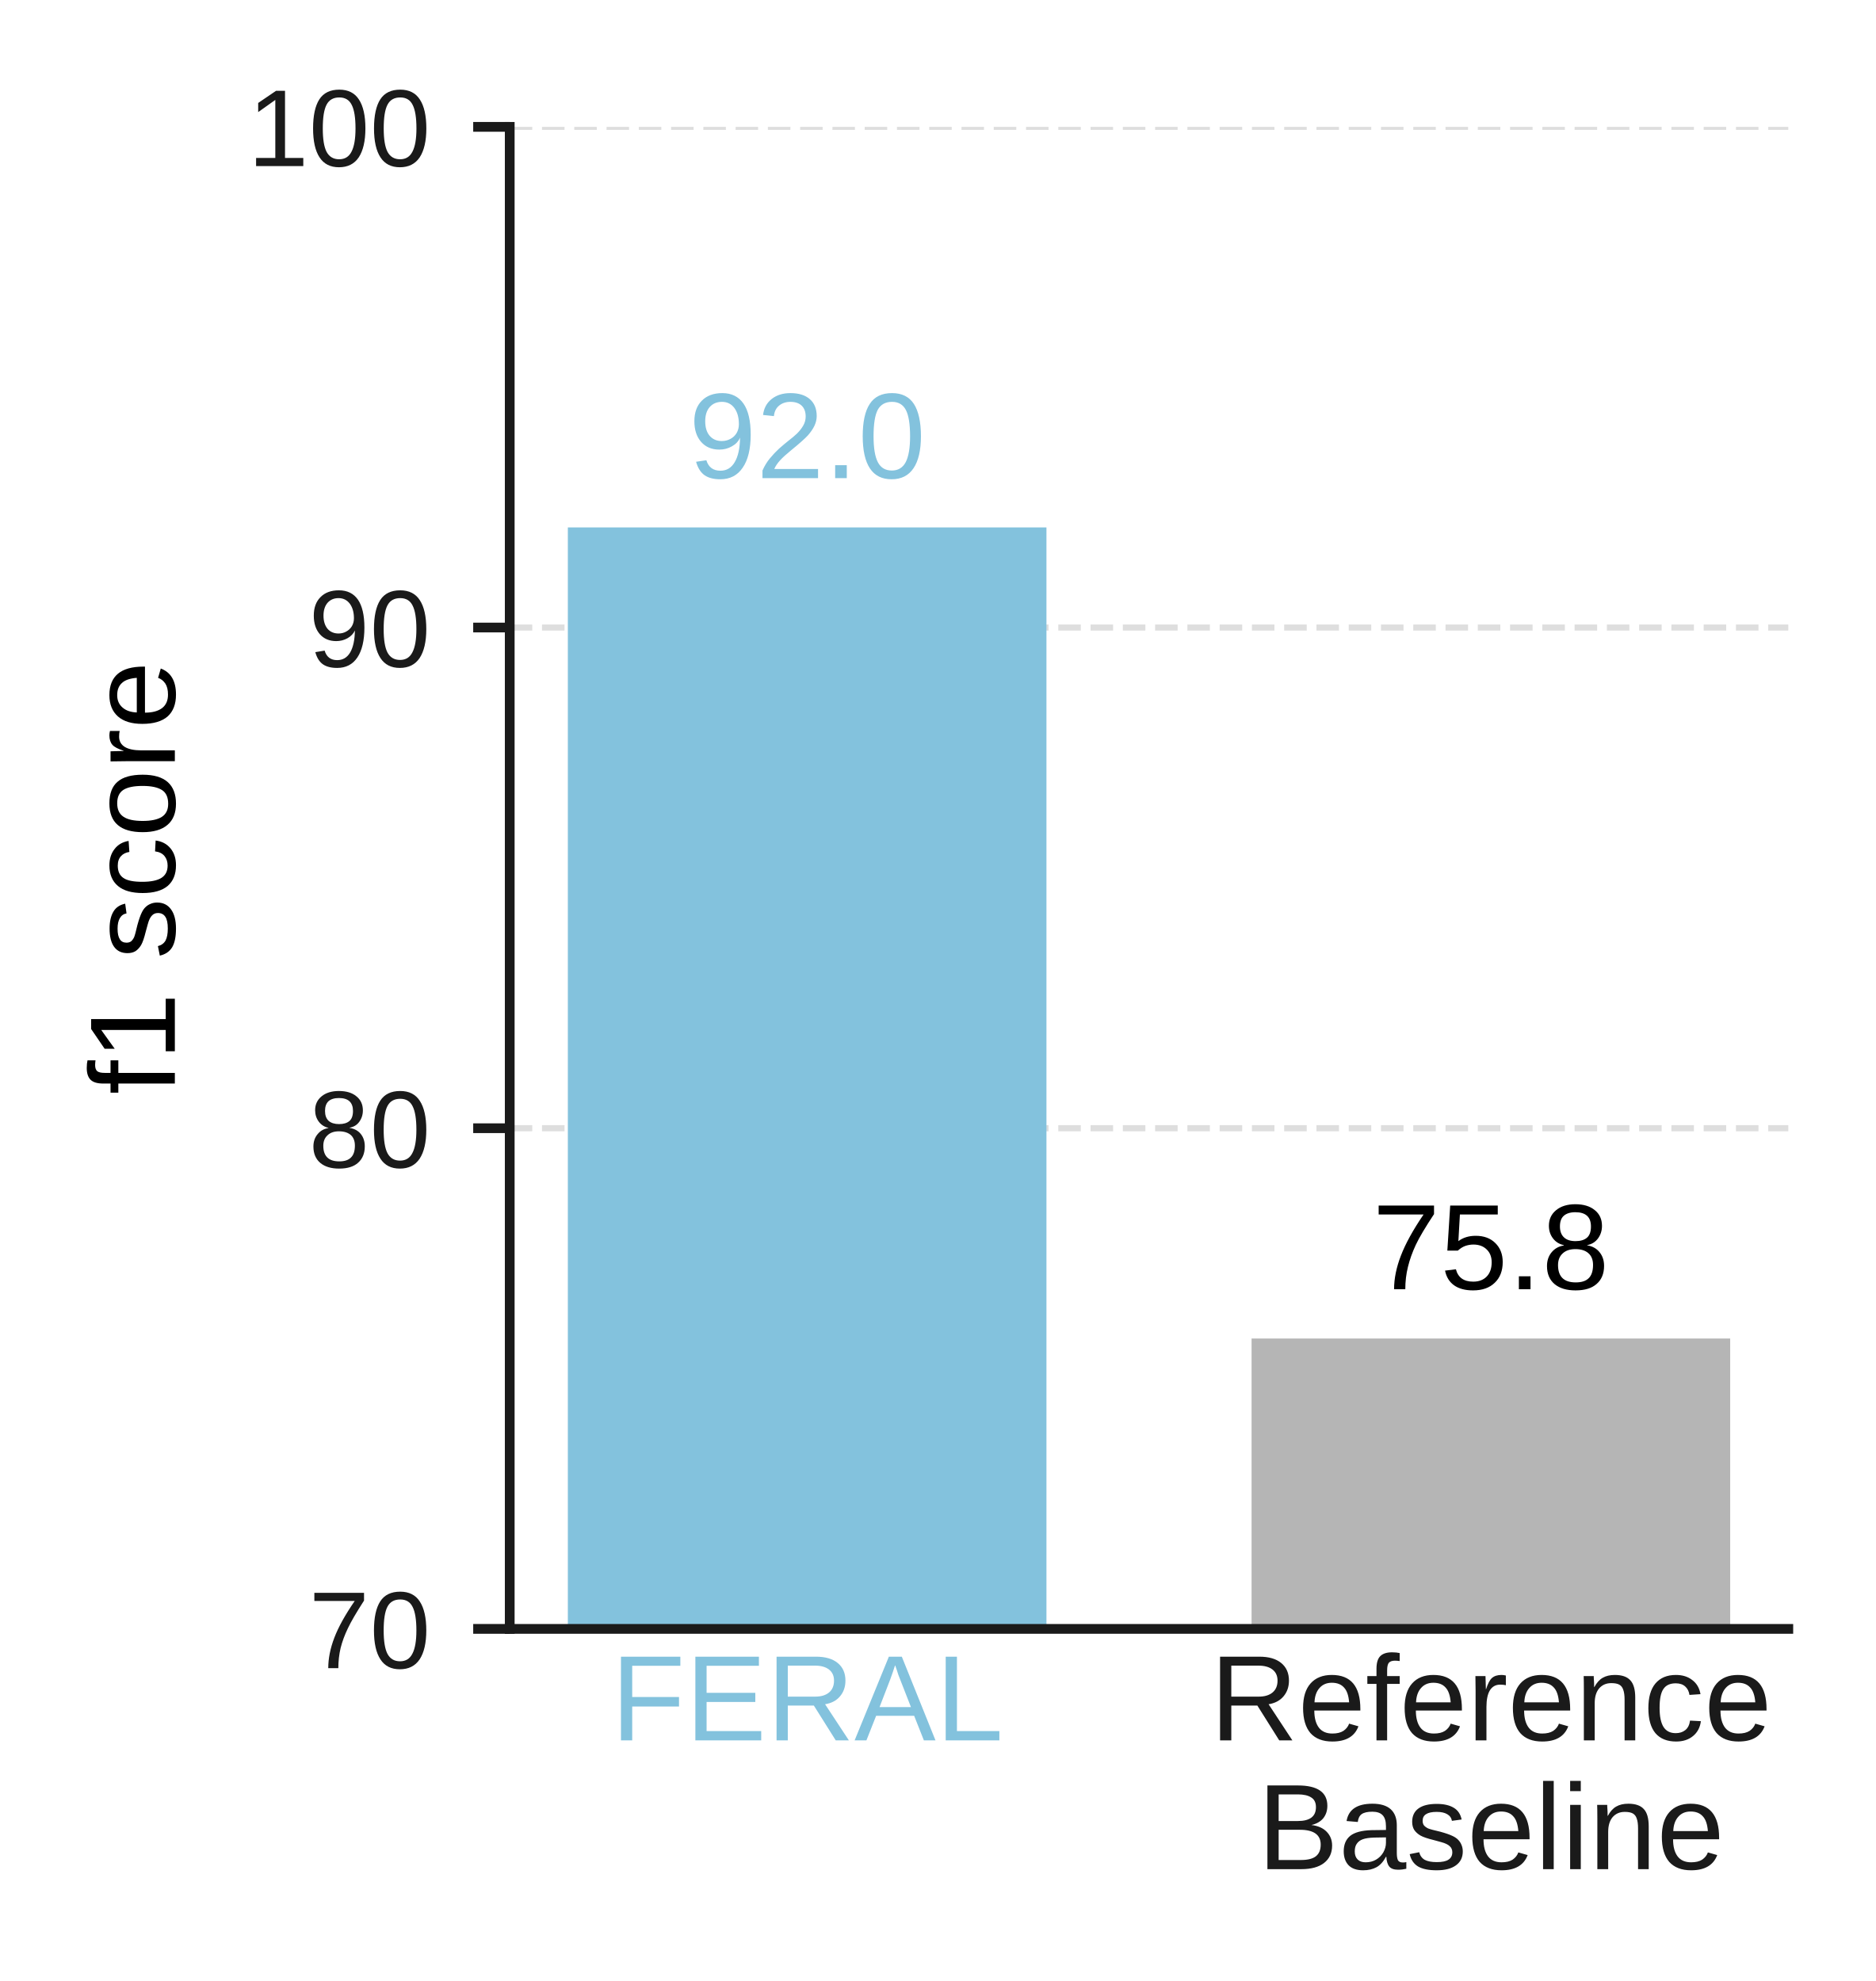
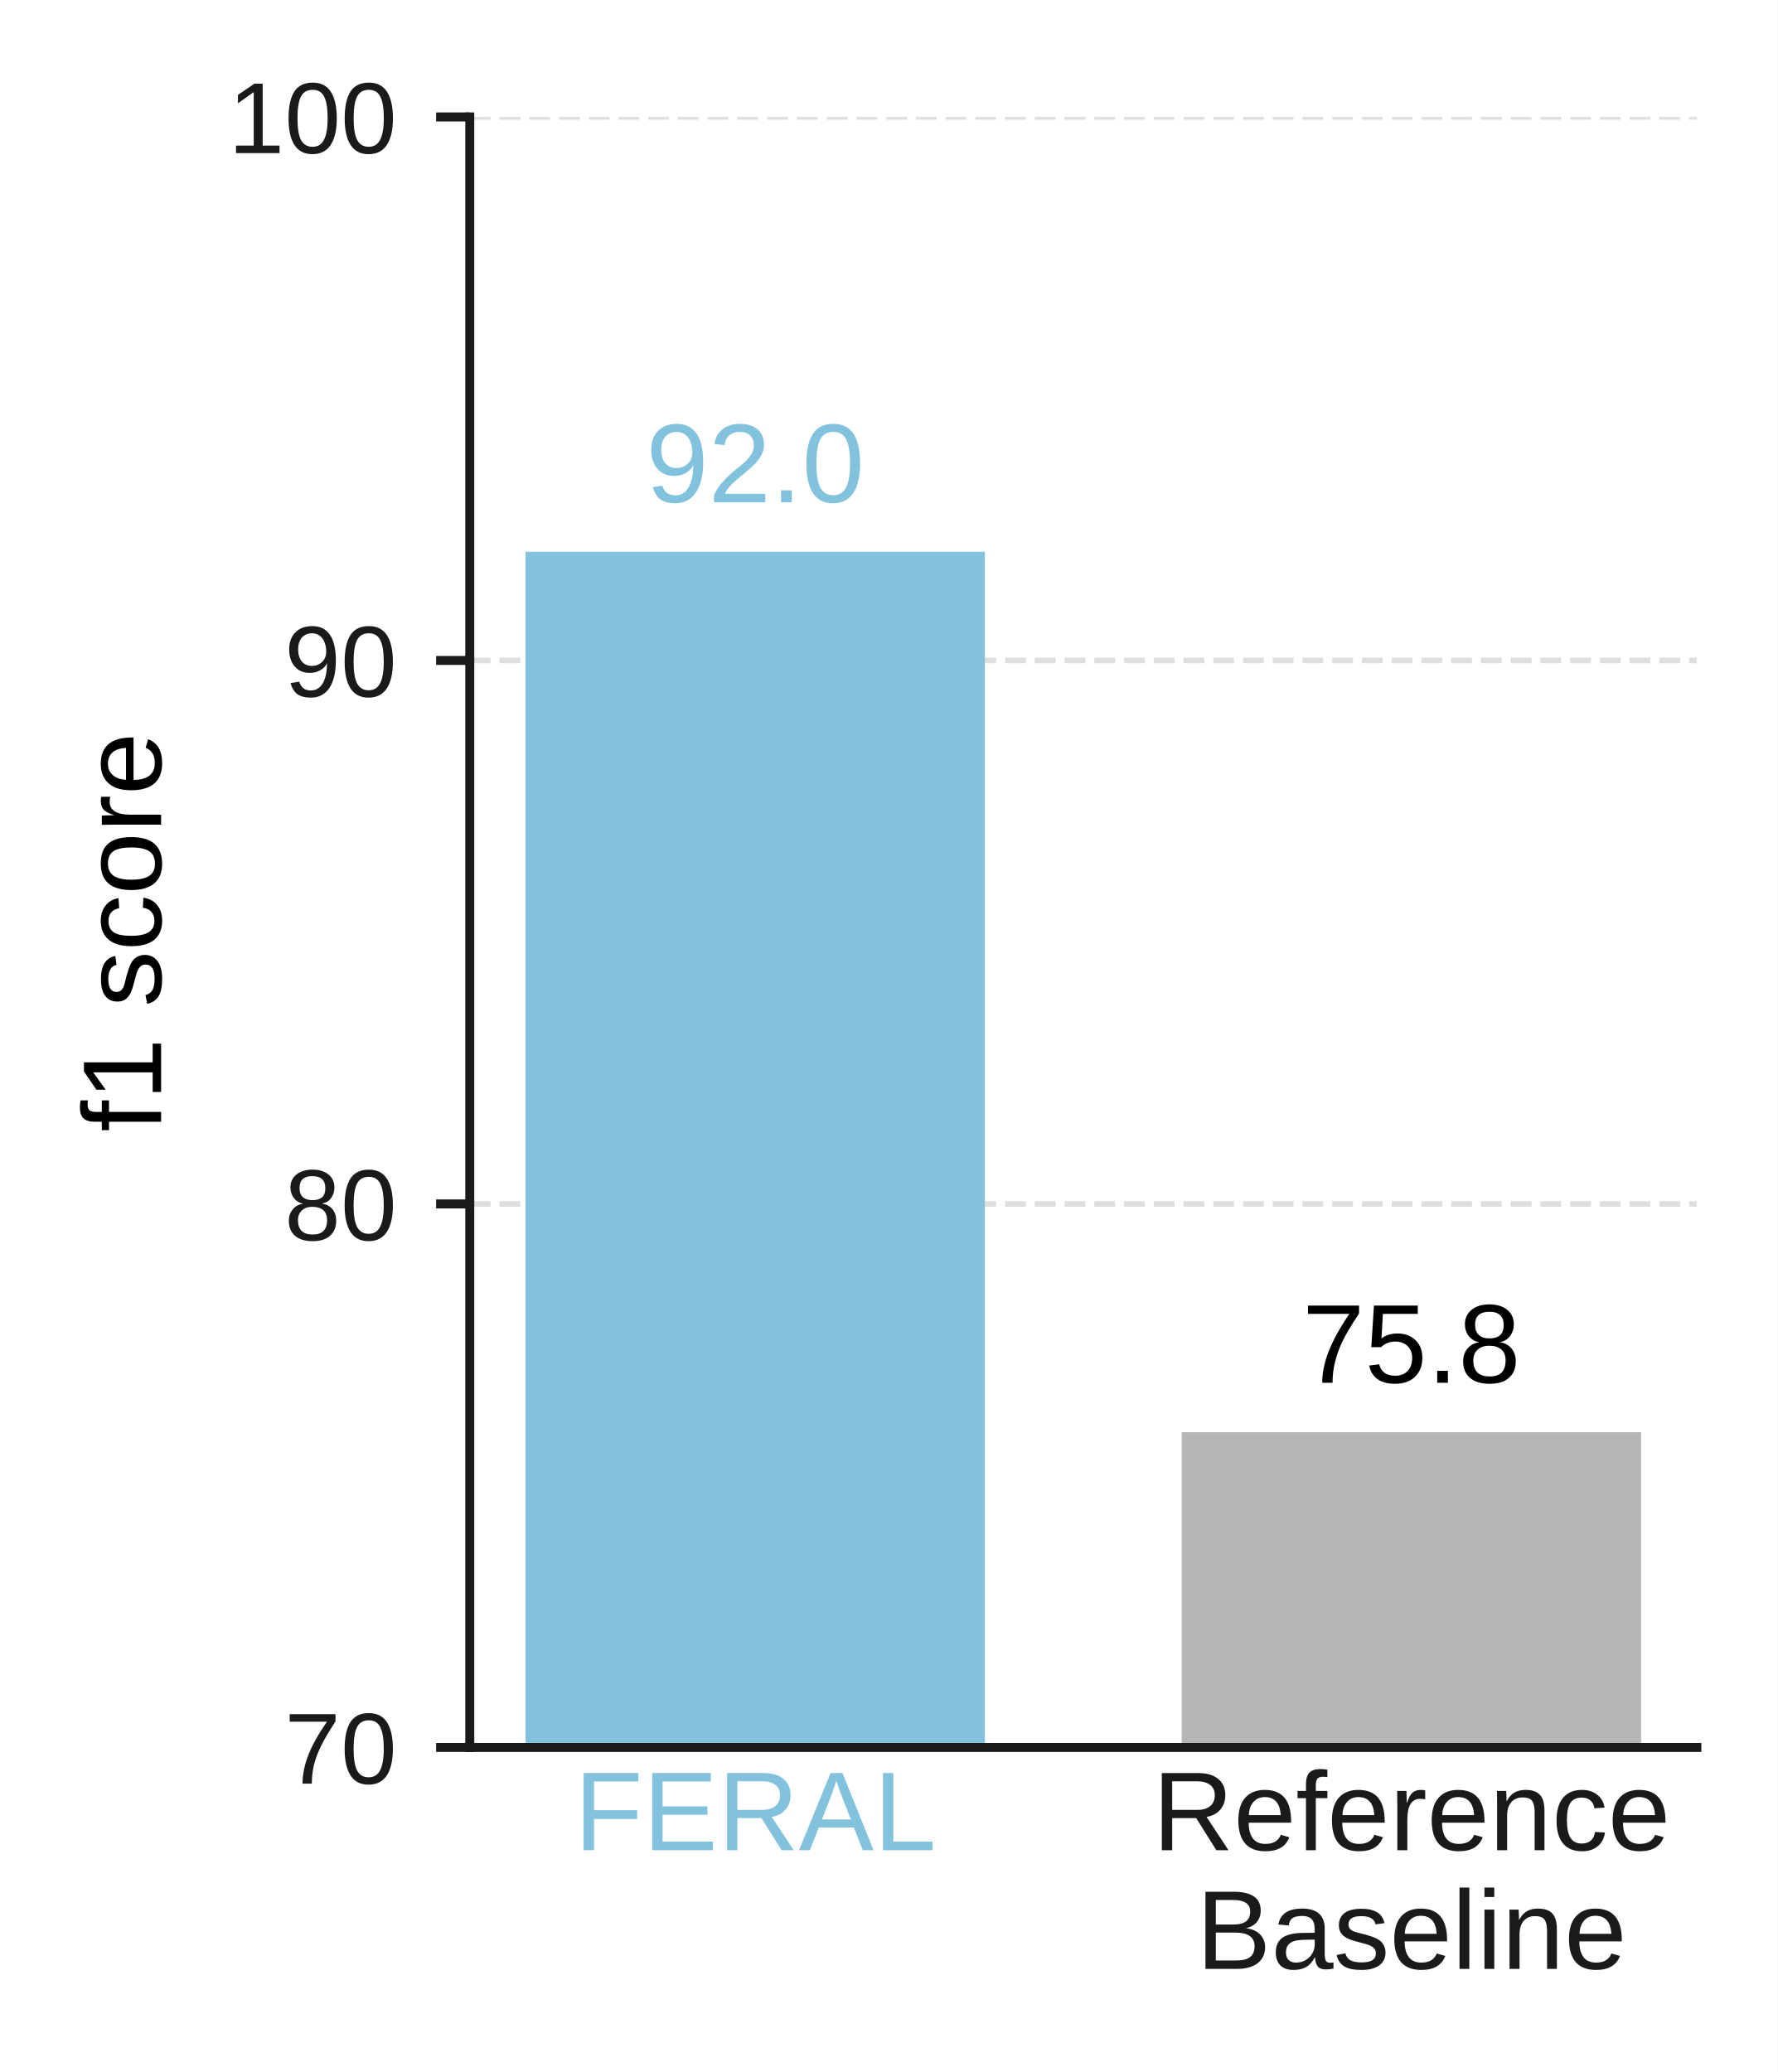
- <svg xmlns="http://www.w3.org/2000/svg" xmlns:xlink="http://www.w3.org/1999/xlink" width="154.06pt" height="162.718pt" viewBox="0 0 154.06 162.718" version="1.1">
+ <svg xmlns="http://www.w3.org/2000/svg" xmlns:xlink="http://www.w3.org/1999/xlink" width="158.4pt" height="184.65pt" viewBox="0 0 158.4 184.65" version="1.1">
  <defs>
    <style type="text/css">*{stroke-linejoin: round; stroke-linecap: butt}</style>
  </defs>
  <g id="figure_1">
    <g id="patch_1">
-       <path d="M 0 162.718  L 154.06 162.718  L 154.06 0  L 0 0  z " style="fill: #ffffff" />
+       <path d="M 0 184.65  L 158.4 184.65  L 158.4 0  L 0 0  z " style="fill: #ffffff" />
    </g>
    <g id="axes_1">
      <g id="patch_2">
-         <path d="M 41.86 133.796  L 146.86 133.796  L 146.86 10.421  L 41.86 10.421  z " style="fill: #ffffff" />
+         <path d="M 41.86 155.727  L 151.2 155.727  L 151.2 10.421  L 41.86 10.421  z " style="fill: #ffffff" />
      </g>
      <g id="matplotlib.axis_1">
        <g id="xtick_1">
          <g id="line2d_1" />
          <g id="text_1">
-             <text style="fill: #83c2dd; font: 10px 'Arial'; text-anchor: middle" x="66.285" y="142.954" transform="rotate(-0 66.28498 142.9538)">FERAL</text>
+             <text style="font-size: 10px; font-family: 'Arial'; text-anchor: middle; fill: #83c2dd" x="67.294" y="164.885" transform="rotate(-0 67.29447 164.8851)">FERAL</text>
          </g>
        </g>
        <g id="xtick_2">
          <g id="line2d_2" />
          <g id="text_2">
-             <text style="fill: #1a1a1a; font: 10px 'Arial'" transform="translate(99.36752 142.9538)">Reference</text>
-             <text style="fill: #1a1a1a; font: 10px 'Arial'" transform="translate(103.2558 153.5307)">Baseline</text>
+             <text style="font-size: 10px; font-family: 'Arial'; fill: #1a1a1a" transform="translate(102.6977 164.8851)">Reference</text>
+             <text style="font-size: 10px; font-family: 'Arial'; fill: #1a1a1a" transform="translate(106.586 175.462)">Baseline</text>
          </g>
        </g>
      </g>
      <g id="matplotlib.axis_2">
        <g id="ytick_1">
          <g id="line2d_3">
-             <path d="M 41.86 133.796  L 146.86 133.796  " clip-path="url(#p1d1f2008c2)" style="fill: none; stroke-dasharray: 1.85,0.8; stroke-dashoffset: 0; stroke: #d6d6d6; stroke-opacity: 0.8; stroke-width: 0.5" />
+             <path d="M 41.86 155.727  L 151.2 155.727  " clip-path="url(#pdea4e21b45)" style="fill: none; stroke-dasharray: 1.85,0.8; stroke-dashoffset: 0; stroke: #d6d6d6; stroke-opacity: 0.8; stroke-width: 0.5" />
          </g>
          <g id="line2d_4">
            <defs>
-               <path id="mf5ce2b2e64" d="M 0 0  L -3 0  " style="stroke: #1a1a1a; stroke-width: 0.8" />
+               <path id="mbf3953e361" d="M 0 0  L -3 0  " style="stroke: #1a1a1a; stroke-width: 0.8" />
            </defs>
            <g>
-               <use xlink:href="#mf5ce2b2e64" x="41.86" y="133.796" style="fill: #1a1a1a; stroke: #1a1a1a; stroke-width: 0.8" />
+               <use xlink:href="#mbf3953e361" x="41.86" y="155.727" style="fill: #1a1a1a; stroke: #1a1a1a; stroke-width: 0.8" />
            </g>
          </g>
          <g id="text_3">
-             <text style="fill: #1a1a1a; font: 9px 'Arial'; text-anchor: end" x="35.36" y="137.017" transform="rotate(-0 35.35984 137.017)">70</text>
+             <text style="font-size: 9px; font-family: 'Arial'; text-anchor: end; fill: #1a1a1a" x="35.36" y="158.948" transform="rotate(-0 35.35984 158.9483)">70</text>
          </g>
        </g>
        <g id="ytick_2">
          <g id="line2d_5">
-             <path d="M 41.86 92.671  L 146.86 92.671  " clip-path="url(#p1d1f2008c2)" style="fill: none; stroke-dasharray: 1.85,0.8; stroke-dashoffset: 0; stroke: #d6d6d6; stroke-opacity: 0.8; stroke-width: 0.5" />
+             <path d="M 41.86 107.292  L 151.2 107.292  " clip-path="url(#pdea4e21b45)" style="fill: none; stroke-dasharray: 1.85,0.8; stroke-dashoffset: 0; stroke: #d6d6d6; stroke-opacity: 0.8; stroke-width: 0.5" />
          </g>
          <g id="line2d_6">
            <g>
-               <use xlink:href="#mf5ce2b2e64" x="41.86" y="92.671" style="fill: #1a1a1a; stroke: #1a1a1a; stroke-width: 0.8" />
+               <use xlink:href="#mbf3953e361" x="41.86" y="107.292" style="fill: #1a1a1a; stroke: #1a1a1a; stroke-width: 0.8" />
            </g>
          </g>
          <g id="text_4">
-             <text style="fill: #1a1a1a; font: 9px 'Arial'; text-anchor: end" x="35.36" y="95.892" transform="rotate(-0 35.35984 95.89203)">80</text>
+             <text style="font-size: 9px; font-family: 'Arial'; text-anchor: end; fill: #1a1a1a" x="35.36" y="110.513" transform="rotate(-0 35.35984 110.5129)">80</text>
          </g>
        </g>
        <g id="ytick_3">
          <g id="line2d_7">
-             <path d="M 41.86 51.546  L 146.86 51.546  " clip-path="url(#p1d1f2008c2)" style="fill: none; stroke-dasharray: 1.85,0.8; stroke-dashoffset: 0; stroke: #d6d6d6; stroke-opacity: 0.8; stroke-width: 0.5" />
+             <path d="M 41.86 58.856  L 151.2 58.856  " clip-path="url(#pdea4e21b45)" style="fill: none; stroke-dasharray: 1.85,0.8; stroke-dashoffset: 0; stroke: #d6d6d6; stroke-opacity: 0.8; stroke-width: 0.5" />
          </g>
          <g id="line2d_8">
            <g>
-               <use xlink:href="#mf5ce2b2e64" x="41.86" y="51.546" style="fill: #1a1a1a; stroke: #1a1a1a; stroke-width: 0.8" />
+               <use xlink:href="#mbf3953e361" x="41.86" y="58.856" style="fill: #1a1a1a; stroke: #1a1a1a; stroke-width: 0.8" />
            </g>
          </g>
          <g id="text_5">
-             <text style="fill: #1a1a1a; font: 9px 'Arial'; text-anchor: end" x="35.36" y="54.767" transform="rotate(-0 35.35984 54.76703)">90</text>
+             <text style="font-size: 9px; font-family: 'Arial'; text-anchor: end; fill: #1a1a1a" x="35.36" y="62.077" transform="rotate(-0 35.35984 62.07747)">90</text>
          </g>
        </g>
        <g id="ytick_4">
          <g id="line2d_9">
-             <path d="M 41.86 10.421  L 146.86 10.421  " clip-path="url(#p1d1f2008c2)" style="fill: none; stroke-dasharray: 1.85,0.8; stroke-dashoffset: 0; stroke: #d6d6d6; stroke-opacity: 0.8; stroke-width: 0.5" />
+             <path d="M 41.86 10.421  L 151.2 10.421  " clip-path="url(#pdea4e21b45)" style="fill: none; stroke-dasharray: 1.85,0.8; stroke-dashoffset: 0; stroke: #d6d6d6; stroke-opacity: 0.8; stroke-width: 0.5" />
          </g>
          <g id="line2d_10">
            <g>
-               <use xlink:href="#mf5ce2b2e64" x="41.86" y="10.421" style="fill: #1a1a1a; stroke: #1a1a1a; stroke-width: 0.8" />
+               <use xlink:href="#mbf3953e361" x="41.86" y="10.421" style="fill: #1a1a1a; stroke: #1a1a1a; stroke-width: 0.8" />
            </g>
          </g>
          <g id="text_6">
-             <text style="fill: #1a1a1a; font: 9px 'Arial'; text-anchor: end" x="35.36" y="13.642" transform="rotate(-0 35.35984 13.64203)">100</text>
+             <text style="font-size: 9px; font-family: 'Arial'; text-anchor: end; fill: #1a1a1a" x="35.36" y="13.642" transform="rotate(-0 35.35984 13.64203)">100</text>
          </g>
        </g>
        <g id="text_7">
-           <text style="font: 10px 'Arial'; text-anchor: middle" x="14.358" y="72.109" transform="rotate(-90 14.35781 72.10852)">f1 score</text>
+           <text style="font-size: 10px; font-family: 'Arial'; text-anchor: middle" x="14.358" y="83.074" transform="rotate(-90 14.35781 83.07417)">f1 score</text>
        </g>
      </g>
      <g id="patch_3">
-         <path d="M 46.633 421.671  L 85.937 421.671  L 85.937 43.321  L 46.633 43.321  z " clip-path="url(#p1d1f2008c2)" style="fill: #83c2dd" />
+         <path d="M 46.83 494.775  L 87.759 494.775  L 87.759 49.169  L 46.83 49.169  z " clip-path="url(#pdea4e21b45)" style="fill: #83c2dd" />
      </g>
      <g id="patch_4">
-         <path d="M 102.782 421.671  L 142.087 421.671  L 142.087 109.944  L 102.782 109.944  z " clip-path="url(#p1d1f2008c2)" style="fill: #b5b5b5" />
+         <path d="M 105.3 494.775  L 146.23 494.775  L 146.23 127.635  L 105.3 127.635  z " clip-path="url(#pdea4e21b45)" style="fill: #b5b5b5" />
      </g>
      <g id="patch_5">
-         <path d="M 41.86 133.796  L 41.86 10.421  " style="fill: none; stroke: #1a1a1a; stroke-width: 0.8; stroke-linejoin: miter; stroke-linecap: square" />
+         <path d="M 41.86 155.727  L 41.86 10.421  " style="fill: none; stroke: #1a1a1a; stroke-width: 0.8; stroke-linejoin: miter; stroke-linecap: square" />
      </g>
      <g id="patch_6">
-         <path d="M 41.86 133.796  L 146.86 133.796  " style="fill: none; stroke: #1a1a1a; stroke-width: 0.8; stroke-linejoin: miter; stroke-linecap: square" />
+         <path d="M 41.86 155.727  L 151.2 155.727  " style="fill: none; stroke: #1a1a1a; stroke-width: 0.8; stroke-linejoin: miter; stroke-linecap: square" />
      </g>
      <g id="text_8">
-         <text style="fill: #83c2dd; font: 10px 'Arial'; text-anchor: middle" x="66.285" y="39.277" transform="rotate(-0 66.28498 39.27727)">92.0</text>
+         <text style="font-size: 10px; font-family: 'Arial'; text-anchor: middle; fill: #83c2dd" x="67.294" y="44.76" transform="rotate(-0 67.29447 44.76009)">92.0</text>
      </g>
      <g id="text_9">
-         <text style="font: 10px 'Arial'; text-anchor: middle" x="122.435" y="105.9" transform="rotate(-0 122.4347 105.8998)">75.8</text>
+         <text style="font-size: 10px; font-family: 'Arial'; text-anchor: middle" x="125.765" y="123.226" transform="rotate(-0 125.7649 123.2255)">75.8</text>
      </g>
    </g>
  </g>
  <defs>
-     <clipPath id="p1d1f2008c2">
-       <rect x="41.86" y="10.421" width="105" height="123.375" />
+     <clipPath id="pdea4e21b45">
+       <rect x="41.86" y="10.421" width="109.34" height="145.306" />
    </clipPath>
  </defs>
</svg>
